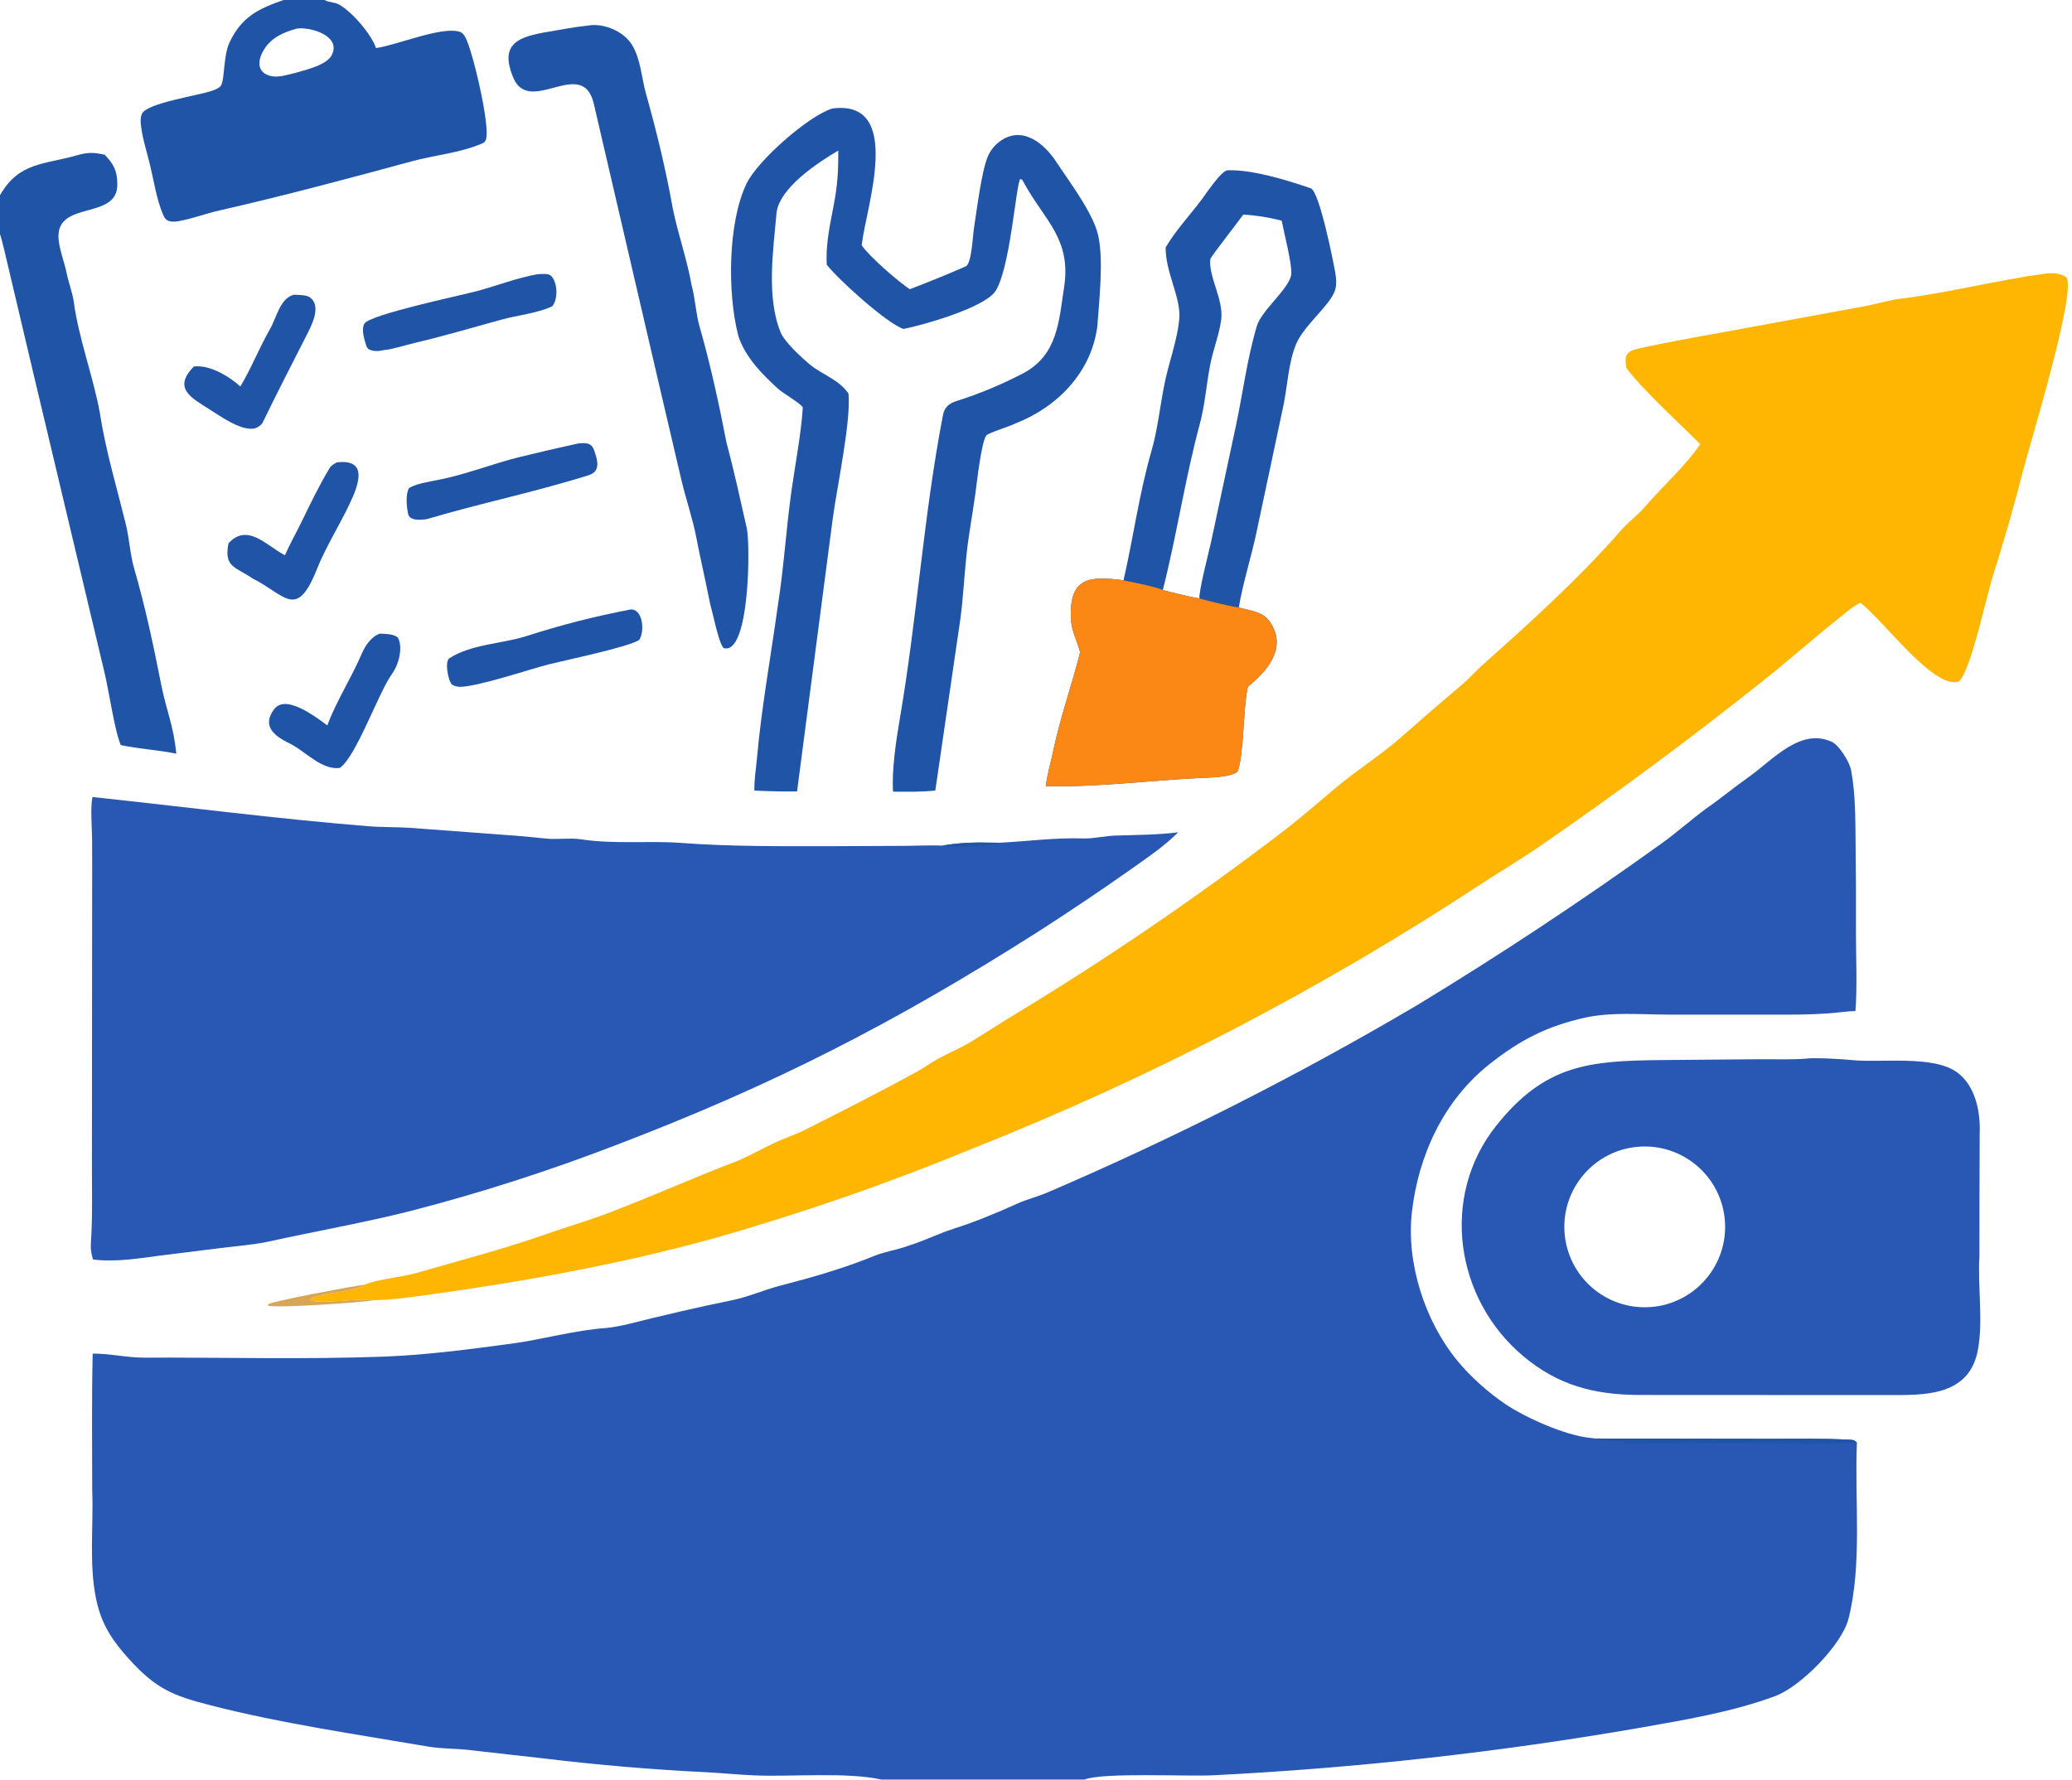
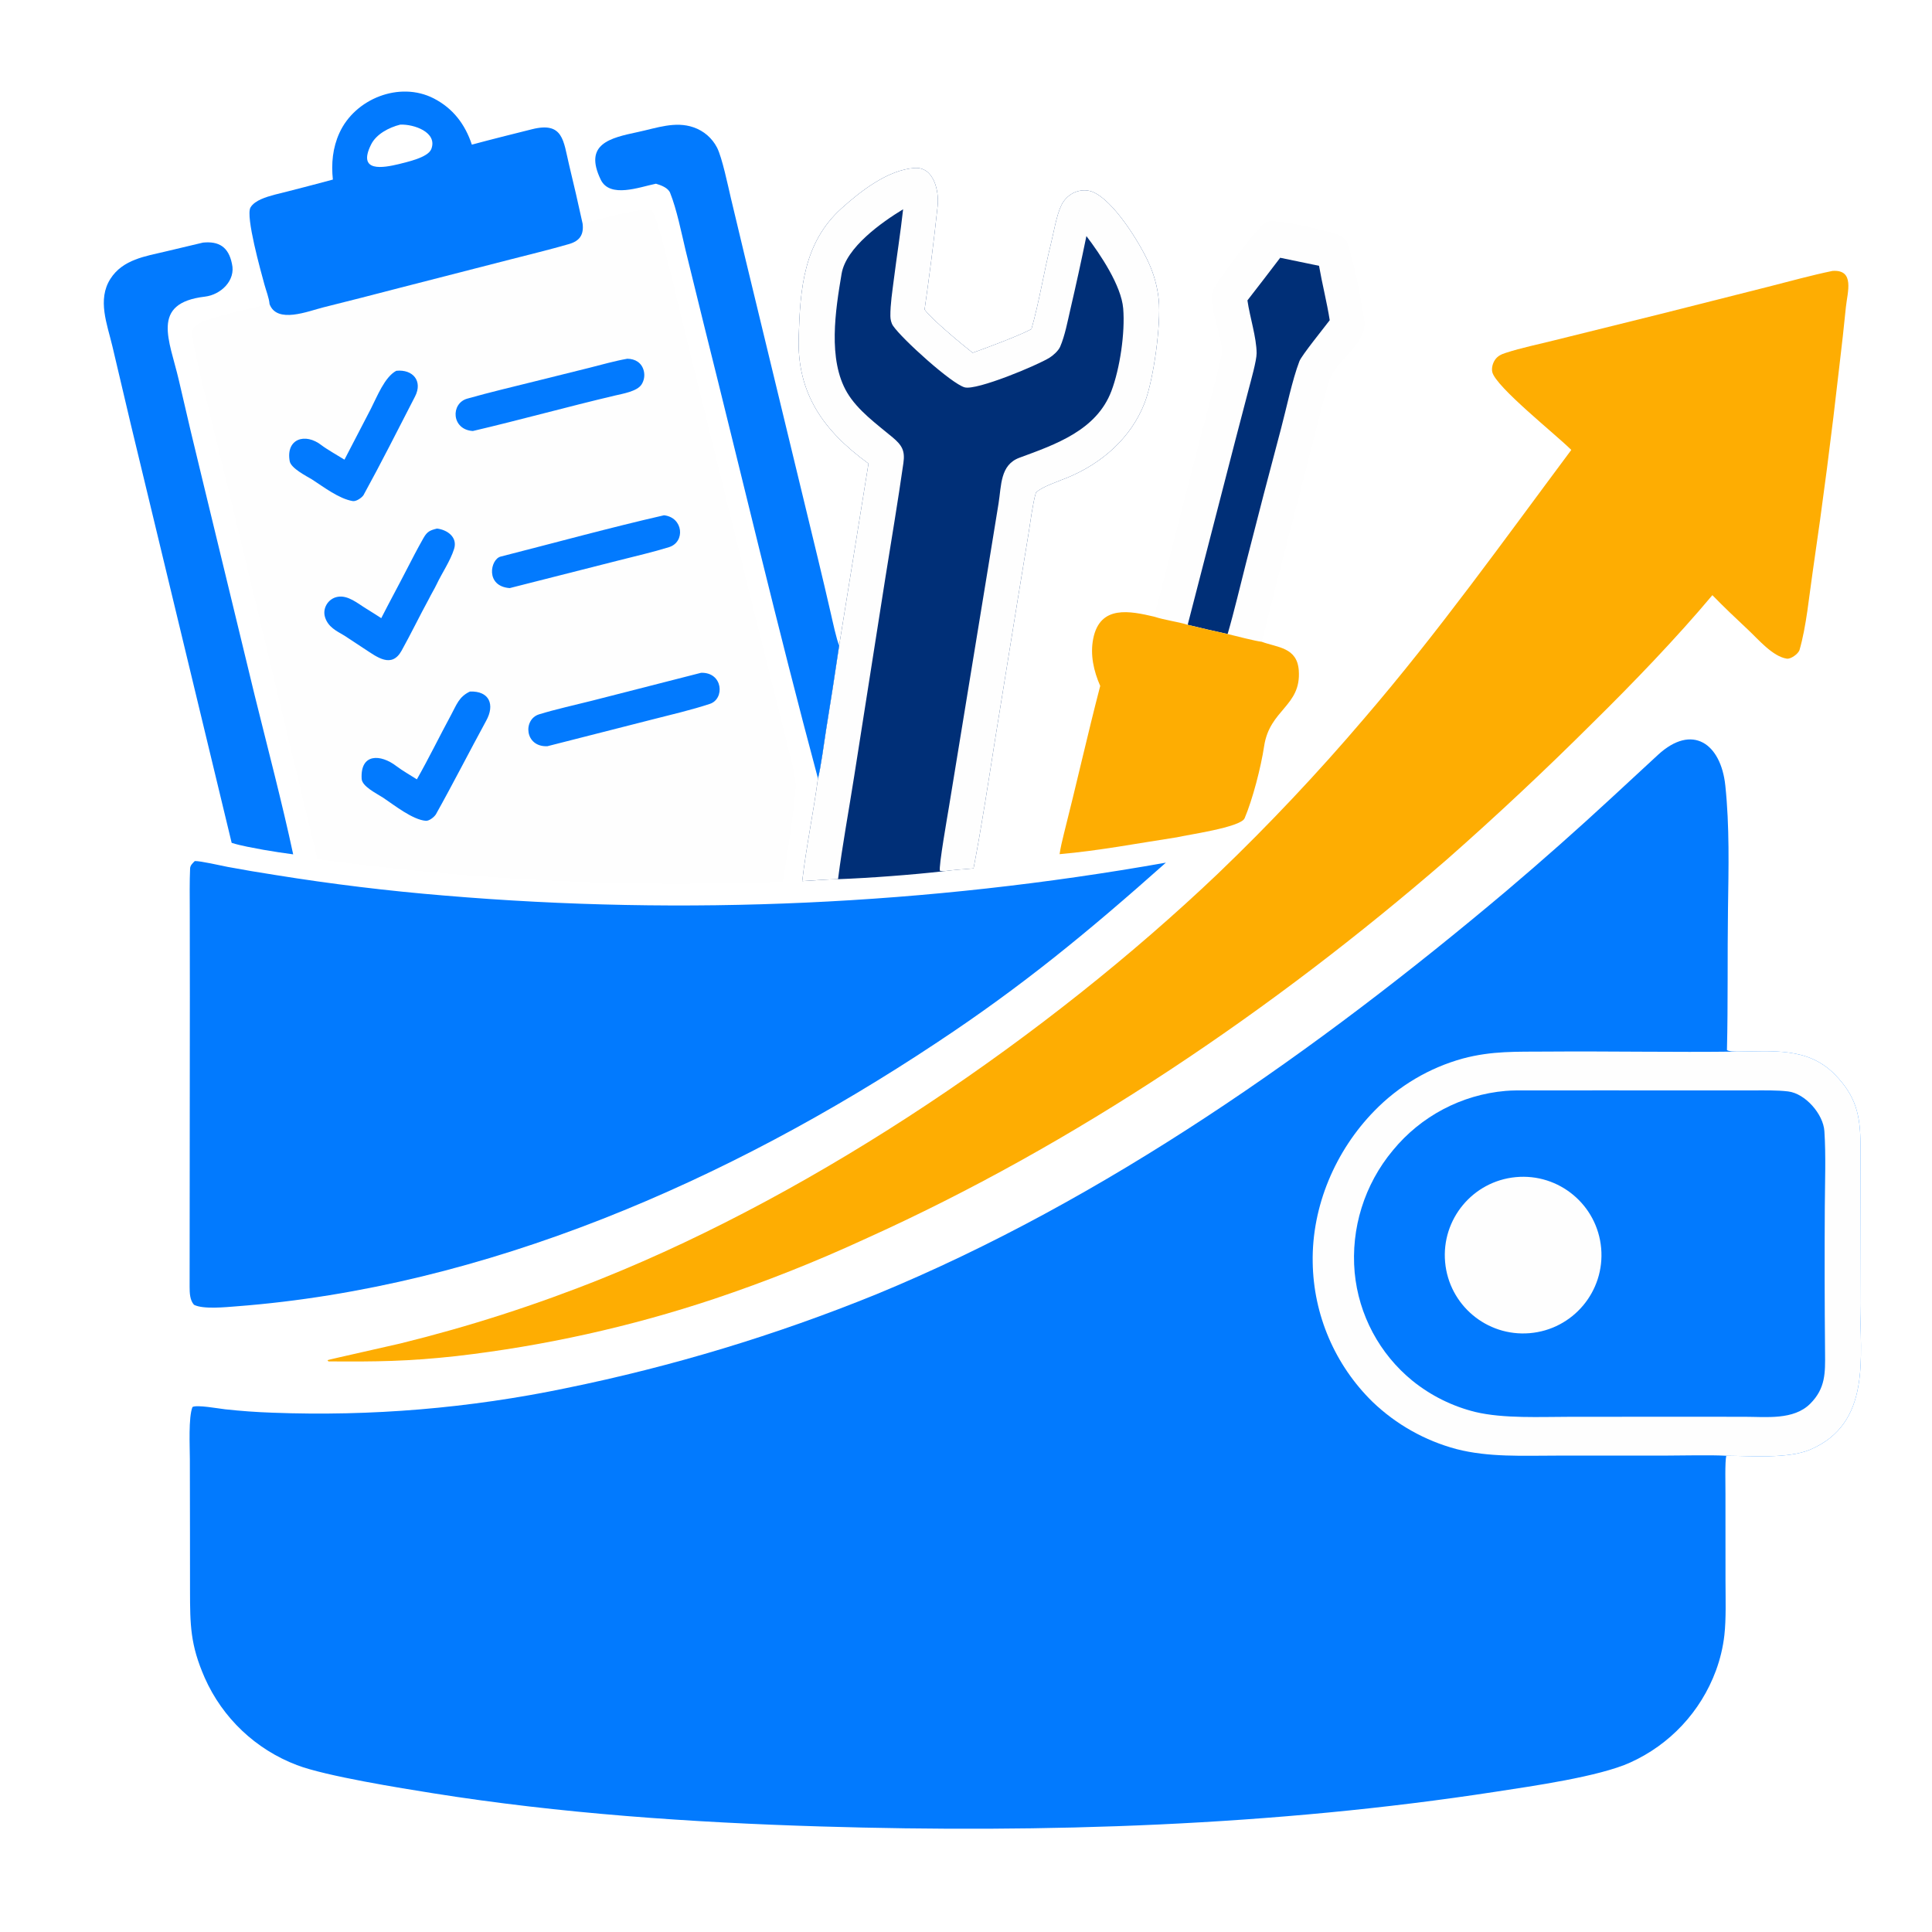
- <svg xmlns="http://www.w3.org/2000/svg" version="1.1" style="display: block;" viewBox="0 0 2048 1759" width="539" height="463" preserveAspectRatio="none">
-   <path transform="translate(0,0)" fill="rgb(40,87,180)" d="M 91.412 787.813 C 182.207 797.467 272.763 809.29 363.813 816.661 C 377.784 817.792 391.71 817.358 405.597 818.288 L 510.492 826.094 C 519.869 826.793 529.378 827.899 538.767 828.759 C 549.245 830.143 563.576 827.947 573.634 829.519 C 606.553 834.662 640.679 830.774 673.074 833.167 C 722.687 836.833 771.015 836.43 820.75 836.405 L 894.505 836.067 C 903.576 836 922.634 835.294 930.862 835.88 C 952.934 832.23 965.127 832.719 987.454 833.017 C 1015.51 831.646 1042.72 827.816 1071.03 828.748 C 1081.15 829.081 1093.73 825.923 1104.07 825.862 C 1125.67 825.172 1142.84 825.277 1164.53 822.689 C 1149.76 837.305 1136.21 846.085 1119.44 858.093 C 1088.68 879.782 1057.45 900.796 1025.77 921.12 C 884.905 1010.68 764.505 1072.56 608.055 1132.13 C 541.973 1157.57 474.49 1179.22 405.937 1196.96 C 360.14 1208.51 311.332 1217.11 265.104 1227.28 C 250.669 1230.45 232.22 1231.77 217.338 1233.7 L 160.489 1240.78 C 137.464 1243.7 115.205 1247.79 91.922 1244.93 C 88.952 1234.74 89.721 1232.02 90.249 1221.57 C 91.402 1198.75 90.914 1175.42 90.858 1152.55 L 91.058 890.467 C 91.169 870.14 91.154 849.813 91.014 829.486 C 90.872 818.237 89.228 797.617 91.412 787.813 z" />
-   <path transform="translate(0,0)" fill="rgb(32,84,167)" d="M 930.862 835.88 C 952.934 832.23 965.127 832.719 987.454 833.017 C 975.89 837.453 943.111 837.358 930.862 835.88 z" />
-   <path transform="translate(0,0)" fill="rgb(254,182,2)" d="M 1607.47 363.576 C 1605.87 353.292 1606.01 347.588 1618.23 344.829 C 1646.73 338.394 1675.44 333.399 1704.17 328.198 L 1843.26 302.622 C 1854.52 300.56 1867.13 296.668 1878.27 295.291 C 1926.57 289.324 1973.69 276.911 2021.92 270.451 C 2028.83 269.526 2036.67 269.943 2042.43 274.017 C 2052.81 287.971 2006.37 438.806 2000.09 463.509 C 1991.57 496.999 1980.64 535.423 1969.95 568.754 C 1963.73 587.805 1947.77 664.082 1936.16 673.615 C 1911.38 682.212 1859.49 610.609 1838.76 595.755 L 1837.67 596.316 C 1829.71 600.531 1823.82 606.133 1816.83 611.677 C 1790.88 632.238 1766.1 654.539 1740.08 674.944 C 1670.11 730.584 1598.26 783.831 1524.67 834.593 C 1503.91 849.112 1483.41 861.019 1462.58 874.675 C 1305.53 977.824 1138.43 1064.79 963.846 1134.24 C 879.672 1169.02 793.575 1198.96 705.976 1223.89 C 612.839 1249.68 514.57 1267.41 418.662 1280.48 C 403.34 1282.57 386.489 1284.88 371.103 1285.11 C 359.793 1282.33 311.219 1290.26 306.177 1284.48 C 314.648 1277.42 349.979 1277.57 360.386 1269.78 C 376.421 1263.61 395.099 1262.91 411.203 1258.35 C 454.523 1245.89 498.242 1234.5 540.787 1219.55 C 560.481 1212.69 580.746 1206.73 600.249 1199.36 C 643.99 1182.83 686.561 1163.51 730.274 1146.93 C 741.769 1141.91 752.716 1135.75 764.033 1130.35 C 774.535 1125.33 785.993 1121.61 796.38 1116.39 C 833.594 1097.69 870.774 1078.78 907.276 1058.75 C 914.095 1055 920.559 1050.08 927.457 1046.35 C 937.507 1040.92 947.972 1036.44 957.916 1030.84 C 972.557 1021.89 986.876 1012.53 1001.59 1003.59 C 1093.92 947.73 1183.13 886.867 1268.83 821.272 C 1286.97 807.343 1303.02 793.093 1320.47 778.504 C 1340.67 761.61 1363.5 747.214 1383.45 729.917 C 1403.95 711.956 1424.44 694.025 1445.31 676.5 C 1451.69 671.144 1457.63 664.194 1463.95 658.553 C 1511.85 615.786 1560.48 572.138 1602.7 523.67 C 1609.46 515.913 1619.2 508.843 1625.69 501.174 C 1642.07 481.815 1666.82 459.795 1680.47 439.031 C 1660.23 418.488 1622.52 384.407 1607.47 363.576 z" />
-   <path transform="translate(0,0)" fill="rgb(40,87,180)" d="M 1785.15 1046.4 C 1793.86 1045.21 1820.43 1046.8 1831 1047.85 C 1859.32 1050.67 1911.25 1042.7 1934.7 1060.15 C 1952.96 1073.73 1957.66 1099.89 1956.76 1120.47 C 1956.47 1161.32 1956.6 1201.09 1956.51 1242.05 C 1954.63 1271.46 1960.49 1306.49 1954.8 1335.28 C 1945.73 1381.13 1899.8 1378.86 1866.17 1378.91 L 1810.73 1378.92 L 1618.93 1378.83 C 1575.34 1378.4 1540.08 1369.32 1505.73 1340.57 C 1438.3 1284.18 1423.13 1182.78 1478.84 1112.76 C 1527.02 1052.2 1570.5 1048.6 1641.37 1047.8 L 1738.01 1046.99 C 1753.73 1046.86 1769.49 1047.61 1785.15 1046.4 z M 1631.49 1291.93 C 1675.46 1288.71 1708.4 1250.3 1704.89 1206.36 C 1701.38 1162.41 1662.76 1129.73 1618.84 1133.52 C 1575.32 1137.29 1543 1175.47 1546.48 1219.01 C 1549.96 1262.55 1587.93 1295.12 1631.49 1291.93 z" />
-   <path transform="translate(0,0)" fill="rgb(32,84,167)" d="M 1152.13 244.659 C 1161.5 228.326 1176.56 212.211 1187.95 196.977 C 1192.3 191.16 1207.22 168.547 1213.39 168.314 C 1237.51 167.403 1272.42 178.099 1295.8 186.223 C 1304.32 190.327 1317.75 257.78 1319.81 269.558 C 1322.17 282.988 1320.27 289.079 1312.13 299.555 C 1302.46 311.993 1286.84 326.248 1280.96 340.482 C 1273.5 358.499 1272.58 381.126 1268.65 400.397 L 1242.3 524.46 C 1237.42 548.416 1228.1 577.434 1224.49 600.477 C 1235.43 603.608 1247.77 604.208 1254.86 614.208 C 1273.46 640.459 1251.62 663.976 1233.44 678.752 C 1228.67 698.852 1229.57 747.63 1223.14 762.784 C 1215.6 768.723 1193.52 768.599 1183.95 769.097 C 1134.36 771.676 1083.37 778.29 1033.74 777.04 C 1034.75 766.788 1038.48 754.304 1040.61 744.042 C 1047.59 710.394 1059.19 677.841 1067.63 644.755 C 1064.69 633.663 1059.12 623.879 1058.53 611.961 C 1056.44 569.819 1077.72 569.261 1110.51 573.583 C 1120.36 530.684 1125.96 487.784 1138.25 445.343 C 1144.09 425.177 1146.46 402.682 1150.51 382.105 C 1154.6 359.298 1164.16 336.361 1165.78 313.046 C 1166.14 291.243 1152.13 269.59 1152.13 244.659 z M 1149.37 583.193 C 1159.94 586.027 1174.86 589.706 1185.5 591.504 C 1185.02 583.097 1194.67 546.482 1196.95 536.11 L 1221.78 419.969 C 1228.62 387.676 1232.73 354.401 1242.24 322.446 C 1246.52 306.942 1274.73 285.14 1276.29 271.166 C 1277.34 261.809 1269 229.344 1266.85 218.165 C 1254.43 214.865 1241.69 212.843 1228.85 212.129 C 1225.46 217.069 1196.56 254.067 1196.33 255.964 C 1194.22 273.437 1209.87 296.513 1207.01 316.392 C 1204.72 332.265 1198.91 345.767 1196.04 361.384 C 1192.42 380.043 1190.97 400.253 1186.02 418.631 C 1171.27 473.414 1163.3 528.196 1149.37 583.193 z" />
-   <path transform="translate(0,0)" fill="rgb(251,135,20)" d="M 1067.63 644.755 C 1064.69 633.663 1059.12 623.879 1058.53 611.961 C 1056.44 569.819 1077.72 569.261 1110.51 573.583 C 1118.16 575.203 1143.09 580.11 1149.37 583.193 C 1159.94 586.027 1174.86 589.706 1185.5 591.504 C 1194.99 594.236 1214.82 599.129 1224.49 600.477 C 1235.43 603.608 1247.77 604.208 1254.86 614.208 C 1273.46 640.459 1251.62 663.976 1233.44 678.752 C 1228.67 698.852 1229.57 747.63 1223.14 762.784 C 1215.6 768.723 1193.52 768.599 1183.95 769.097 C 1134.36 771.676 1083.37 778.29 1033.74 777.04 C 1034.75 766.788 1038.48 754.304 1040.61 744.042 C 1047.59 710.394 1059.19 677.841 1067.63 644.755 z" />
-   <path transform="translate(0,0)" fill="rgb(32,84,167)" d="M 822.68 107.254 C 893.718 97.977 855.881 205.617 851.911 241.054 L 851.76 242.464 C 859.23 253.575 887.505 278.055 899.261 285.882 C 915.104 279.902 938.919 270.22 954.621 263.268 C 960.417 260.702 961.504 232.823 962.658 225.664 C 965.365 208.881 970.145 168.395 976.639 154.114 C 979.101 148.671 982.855 143.911 987.575 140.247 C 1009.62 123.451 1031.6 141.032 1043.82 159.694 C 1056.29 178.737 1080.63 210.501 1085.53 232.973 C 1090.95 257.859 1086.41 296.853 1084.65 322.368 C 1078.86 367.856 1045.12 402.489 1003.77 418.482 C 999.59 420.936 976.825 427.81 974.815 430.538 C 969.83 437.306 965.242 479.565 964.184 487.219 C 961.132 509.312 957.366 528.409 955.171 549.673 C 952.912 571.559 951.981 591.841 949.052 613.2 L 924.475 781.416 C 910.103 782.861 897.125 782.642 882.721 782.499 C 881.237 762.643 885.659 732.088 889.138 711.947 C 906.479 611.546 912.797 509.662 932.159 409.66 C 933.552 402.466 938.673 398.49 945.573 396.334 C 968.592 389.141 990.635 379.801 1012 368.624 C 1045.52 350.494 1046.64 317.063 1051.7 284.483 C 1059.17 236.409 1033.28 218.878 1012.57 181.656 L 1011.86 180.356 C 1009.95 177.187 1011.24 178.044 1008.44 176.949 C 1004.21 182.051 998.398 266.932 983.615 288.173 C 972.404 304.281 912.181 321.448 893.008 325.157 C 876.04 319.312 828.754 276.374 817.162 261.69 C 816.03 237.37 821.4 218.98 825.368 195.377 C 828.09 179.185 828.697 165.175 828.566 148.838 C 808.49 160.556 769.687 186.142 767.495 210.988 C 764.286 247.371 757.364 293.76 771.583 328.525 C 775.557 338.242 792.771 353.937 801.089 360.782 C 813.489 370.682 829.106 375.199 838.638 388.966 C 841.405 415.739 827.139 482.285 823.098 512.628 L 787.829 782.273 C 773.772 782.46 759.712 782.173 745.675 781.412 C 745.307 771.45 747.232 760.231 748.147 749.966 C 752.646 699.498 761.669 650.213 768.686 599.631 C 774.826 561.165 776.914 523.461 782.362 484.795 C 786.071 458.477 791.768 429.434 793.5 402.942 C 793.675 400.262 773.513 388.316 769.634 384.796 C 753.68 370.321 736.329 352.899 729.726 331.796 C 718.938 290.202 719.323 220.3 737.808 181.638 C 748.776 158.7 799.176 114.414 822.68 107.254 z" />
-   <path transform="translate(0,0)" fill="rgb(32,84,167)" d="M 580.701 25.341 C 596.373 22.412 616.343 30.725 624.7 44.386 C 633.318 58.473 634.13 77.064 638.501 92.608 C 649.032 130.059 658.076 167.328 664.909 205.609 C 669.843 230.431 679.026 256.086 683.486 281.341 C 687.164 294.611 687.74 309.816 691.499 322.923 C 702.404 360.949 710.592 398.966 718.116 437.685 C 725.674 465.739 731.727 493.871 738.144 522.186 C 741.691 537.84 741.141 648.049 715.27 640.582 C 710.423 635.962 704.802 606.867 702.05 597.551 C 697.695 575.444 692.378 552.741 688.079 530.483 C 684.691 512.94 678.192 493.793 673.897 476.112 L 651.235 379.252 L 586.924 102.537 C 575.726 54.923 523.384 115.411 507.296 76.678 C 493.077 42.443 513.277 36.221 541.956 31.381 C 554.704 29.23 567.516 26.697 580.701 25.341 z" />
-   <path transform="translate(0,0)" fill="rgb(32,84,167)" d="M 332.964 457.048 C 365.675 453.048 353.181 481.889 345.57 498.021 C 335.834 518.658 321.496 541.723 313.445 562.057 C 293.052 613.563 282.055 587.865 250.135 572.079 C 232.427 559.853 221.288 561.103 225.825 537.016 C 244.254 516.903 262.677 538.497 280.37 548.142 L 281.662 548.84 C 286.36 537.847 292.18 527.89 297.512 516.947 C 306.383 498.743 315.447 479.793 325.921 462.443 C 327.38 460.026 330.503 458.31 332.964 457.048 z" />
-   <path transform="translate(0,0)" fill="rgb(32,84,167)" d="M 290.703 291.32 C 294.476 291.511 302.477 291.573 305.397 293.368 C 318.98 301.722 307.484 322.604 302.82 331.772 C 288.156 360.605 273.952 388.153 259.897 417.113 C 258.54 420.41 253.788 423.313 250.276 423.711 C 237.181 425.193 218.091 411.613 207.514 404.893 C 189.639 393.564 170.099 383.926 191.721 362.228 C 192.572 362.178 193.423 362.136 194.275 362.101 C 208.967 361.54 227.076 372.308 237.538 382.031 C 248.055 364.764 256.59 343.078 266.811 325.39 C 273.404 313.98 276.784 294.503 290.703 291.32 z" />
-   <path transform="translate(0,0)" fill="rgb(32,84,167)" d="M 623.708 602.358 C 636.073 602.526 637.233 625.403 631.634 632.693 C 619.626 639.935 559.586 652.334 542.186 656.743 C 523.223 661.547 471.734 679.037 453.952 678.922 C 450.246 678.377 450.026 678.361 446.727 676.691 C 442.516 671.96 439.611 653.654 444.116 650.709 C 465.591 636.668 496.366 636.409 520.294 628.739 C 555.046 617.599 587.949 609.181 623.708 602.358 z" />
-   <path transform="translate(0,0)" fill="rgb(32,84,167)" d="M 375.571 626.298 C 381.637 626.654 388.256 626.426 393.126 629.987 C 398.871 639.967 393.698 657.569 387.715 665.717 C 374.288 684 352.077 748.049 335.881 759.019 C 319.039 761.296 304 744.972 289.485 736.551 L 288.34 735.894 C 274.219 729.036 257.71 719.719 270.521 701.576 C 272.718 698.403 276.188 696.344 280.026 695.937 C 292.991 694.449 313.502 709.423 323.539 717.048 C 332.188 693.397 347.903 669.077 357.828 645.585 C 361.032 638.002 367.428 628.889 375.571 626.298 z" />
-   <path transform="translate(0,0)" fill="rgb(32,84,167)" d="M 531.256 271.065 C 534.759 270.802 542.172 270.155 544.565 272.502 C 551.425 279.23 551.611 295.805 545.888 302.765 C 529.804 310.022 512.548 311.29 495.534 315.975 C 467.101 323.804 438.655 332.211 409.954 338.939 C 401.661 340.882 387.797 345.356 379.781 345.989 C 374.524 347.225 369.554 347.623 364.59 345.324 C 363.275 344.154 362.613 343.447 362.051 341.731 C 360.232 336.171 356.71 325.088 360.319 319.716 C 366.361 310.725 455.407 292.029 471.544 287.69 C 491.425 282.344 510.975 274.642 531.256 271.065 z" />
-   <path transform="translate(0,0)" fill="rgb(32,84,167)" d="M 572.228 438.183 C 579.389 437.801 584.553 437.371 587.318 445.297 C 590.488 454.382 594.18 465.792 582.039 469.635 C 529.19 486.362 475.433 497.196 422.27 513.038 C 416.804 513.98 404.87 515.223 403.38 507.977 C 401.927 500.911 400.616 488.607 404.379 482.327 C 412.498 477.785 422.871 476.498 431.849 474.583 C 459.454 469.479 486.412 458.424 513.481 451.79 C 532.432 447.145 553.18 442.318 572.228 438.183 z" />
-   <path transform="translate(0,0)" fill="rgb(214,164,81)" fill-opacity="0.988" d="M 371.103 1285.11 C 356.707 1287.41 274.925 1293.26 264.762 1290.54 L 265.093 1289.15 C 270.732 1285.71 348.092 1271.44 360.386 1269.78 C 349.979 1277.57 314.648 1277.42 306.177 1284.48 C 311.219 1290.26 359.793 1282.33 371.103 1285.11 z" />
-   <path transform="translate(0,0)" fill="rgb(40,87,180)" d="M 91.629 1337.93 C 109.265 1337.91 125.765 1341.99 142.03 1341.93 C 221.323 1341.63 301.258 1343.87 380.486 1340.89 C 420.977 1339.37 465.515 1333.52 505.713 1328.1 C 536.77 1323.9 568.054 1314.74 599.805 1312.59 C 605.103 1312.11 615.26 1310.15 620.63 1308.84 C 655.211 1300.17 689.52 1292.1 724.473 1284.99 C 739.131 1282.01 756.237 1274.63 771.217 1270.76 C 803.037 1262.56 833.928 1253.73 864.38 1241.28 C 874.594 1237.1 888.282 1235.13 898.742 1231.02 C 913.332 1226.48 927.791 1219.31 942.242 1214.66 C 964.289 1207.57 984.625 1199.15 1005.7 1189.61 C 1014.8 1185.49 1025.61 1182.83 1034.98 1178.83 C 1160.8 1124.87 1283.05 1062.93 1400.98 993.393 C 1483.15 943.495 1563.37 890.432 1641.44 834.323 C 1656.22 823.865 1672.17 809.715 1686.88 798.888 C 1702.41 788.116 1713.32 778.692 1729.1 767.554 C 1751.96 751.426 1779.55 718.863 1810.66 733.295 C 1818.01 736.704 1828.13 753.278 1829.62 761.156 C 1834.03 784.393 1833.83 808.661 1834.09 832.349 C 1834.45 861.716 1834.57 891.086 1834.45 920.456 C 1834.41 942.776 1835.87 978.241 1833.92 999.374 C 1829.39 999.41 1824.4 999.92 1819.89 1000.44 C 1802.01 1002.52 1784.51 1002.88 1766.53 1002.91 L 1648.12 1002.87 C 1622.05 1002.8 1592.76 1000.19 1567.25 1005.77 C 1529.17 1014.09 1502.13 1028.07 1471.85 1052.17 C 1426.78 1088.04 1401.78 1142.2 1395.5 1198.64 C 1389.93 1248.62 1408.41 1305.69 1440.06 1344.51 C 1453.04 1360.43 1471.36 1376.81 1488.52 1388.25 C 1508.54 1401.62 1547.35 1418.84 1571.29 1421.2 C 1573.31 1421.39 1575.31 1421.66 1577.32 1421.91 L 1747.96 1422.16 C 1774.58 1422.18 1803.17 1421.62 1829.81 1423.18 C 1832.37 1423.33 1833.6 1424.23 1835.42 1425.86 C 1832.92 1482.5 1840.93 1545.48 1827.05 1600.15 C 1820.59 1625.62 1779.88 1667.06 1754.87 1676.38 C 1712.4 1692.21 1665.79 1699.86 1621.27 1707.75 C 1481.57 1731.99 1340.53 1747.69 1198.92 1754.75 C 1172.37 1756.08 1090.49 1751.68 1071.82 1759 L 871.23 1759 C 837.591 1751.37 781.966 1756.35 746.663 1754.88 C 730.628 1754.22 715.288 1752.7 699.486 1751.81 C 645.591 1749.2 591.806 1744.66 538.238 1738.18 C 513.734 1735.44 489.214 1732.61 464.72 1729.89 C 451.208 1728.17 436.717 1728.69 423.311 1726.4 C 351.436 1714.09 278.612 1703.66 207.975 1685.55 C 170.921 1676.06 154.35 1669.33 127.9 1640.28 C 111.6 1622.37 100.543 1606.25 95.281 1581.8 C 87.64 1546.3 92.591 1509.21 91.142 1473.15 C 91.138 1428.63 90.528 1382.2 91.629 1337.93 z" />
-   <path transform="translate(0,0)" fill="rgb(32,84,167)" d="M 1577.32 1421.91 L 1747.96 1422.16 C 1774.58 1422.18 1803.17 1421.62 1829.81 1423.18 C 1832.37 1423.33 1833.6 1424.23 1835.42 1425.86 C 1809.15 1427.99 1761.86 1426.53 1734.46 1426.51 L 1646.57 1426.44 C 1640.59 1426.44 1607.02 1427.33 1604.43 1425.48 C 1606.28 1424.59 1672.08 1424.9 1678.73 1424.88 C 1657.14 1423.32 1592.21 1427.08 1577.32 1421.91 z" />
-   <path transform="translate(0,0)" fill="rgb(32,84,167)" d="M 280.353 0 L 320.863 0 C 323.842 2.205 330.993 2.08 335.274 4.548 C 348.345 12.084 366.949 33.662 371.675 47.53 C 393.226 44.336 434.742 26.529 453.364 31.117 C 457.005 32.014 458.472 34.151 460.179 37.312 C 467.199 50.312 484.833 124.981 480.319 137.935 C 479.485 140.33 478.529 140.953 476.291 141.911 C 454.437 151.273 429.669 153.277 406.869 159.474 C 343.693 176.646 280.565 193.541 216.704 208.075 C 203.41 211.101 190.178 216.131 176.846 218.558 C 173.538 219.16 169.535 219.537 166.348 218.218 C 163.522 217.047 162.225 214.611 161.065 211.875 C 154.752 196.976 152.042 178.555 148.228 162.754 C 145.224 150.312 140.983 137.491 139.411 124.778 C 138.935 120.928 138.623 115.97 140.345 112.367 C 145.446 101.696 196.878 94.344 210.074 89.559 C 212.83 88.559 216.863 87.045 218.528 84.429 C 222.042 78.906 220.774 54.709 226.898 41.839 C 238.927 16.557 255.406 8.659 280.353 0 z M 291.776 72.095 C 302.472 68.982 323.164 64.293 328.071 54.205 C 337.298 35.239 306.642 26.392 293.552 28.239 C 280.302 31.806 268.34 37.025 260.816 49.178 C 256.047 56.882 253.115 68.499 263.135 73.522 C 272.3 78.116 282.438 74.231 291.776 72.095 z" />
-   <path transform="translate(0,0)" fill="rgb(32,84,167)" d="M 0 192.965 C 18.739 160.121 43.42 162.869 76.161 153.467 C 86.782 150.417 92.82 150.556 103.538 152.975 C 112.477 162.327 115.946 168.92 115.96 182.444 C 115.995 217.006 58.962 198.748 57.796 232.372 C 57.401 243.775 63.607 258.53 65.864 269.916 C 67.619 278.957 71.719 289.39 72.938 298.385 C 77.914 335.128 91.953 371.55 98.586 407.544 C 104.325 445.003 115.211 481.076 124.29 517.813 C 127.754 531.832 128.661 548.401 132.521 561.625 C 143.769 600.158 151.68 638.108 159.46 677.3 C 164.401 702.189 171.851 718.068 174.197 744.972 C 156.939 741.399 138.289 740.354 119.448 736.521 C 113.366 723.062 107.619 682.29 103.171 664.28 L 33.577 371.511 L 8.565 265.559 C 7.221 260.045 1.495 234.577 0 231.634 L 0 192.965 z" />
+ <svg xmlns="http://www.w3.org/2000/svg" width="1254" height="1254" viewBox="0 0 1254 1254">
+   <path fill="#027afe" d="M1120.48 944.881c-.96 3.711-.5 19.762-.54 24.655l.03 56.804c.02 10.81.46 24.52-.73 34.98-.9 7.9-2.76 15.67-5.53 23.13a105.57 105.57 0 0 1-55.54 59.53c-20.22 9.22-63.972 15.37-87.122 18.94-144.423 22.25-292.618 27-438.564 22.57-83.716-2.54-168.986-8.39-251.712-21.59-20.167-3.22-69.492-11.1-88.07-18.24a106.93 106.93 0 0 1-59.819-56.66c-9.404-21.49-9.511-34.18-9.55-56.81l-.028-37.76-.077-47.434c-.016-8.336-.981-26.86 1.679-33.715 2.517-1.682 17.215 1.009 21.184 1.447a412 412 0 0 0 30.878 2.21 786.3 786.3 0 0 0 190.48-15.946 1138 1138 0 0 0 201.248-60.87c148.381-61.066 286.821-158.785 409.15-261.94a2088 2088 0 0 0 68.283-60.482c9.9-9.099 20.23-18.748 30.03-27.765 22.31-20.546 40.81-7.232 43.68 19.84 2.81 26.629 2.12 53.56 1.74 80.359-.43 30.415.06 61.099-.67 91.459 1.68 1.008 4.47.871 6.56.964 23.17-.147 45.94-2.991 63.41 14.793 13.87 14.117 16.61 26.713 16.7 45.495l-.21 103.443c0 34.474 7.39 77.45-32.22 94.534-14.32 6.176-38.88 4.147-54.67 4.059" />
+   <path fill="#fefefe" d="M1127.47 682.557c23.17-.147 45.94-2.991 63.41 14.793 13.87 14.117 16.61 26.713 16.7 45.495l-.21 103.443c0 34.474 7.39 77.45-32.22 94.534-14.32 6.176-38.88 4.147-54.67 4.059-10.83-.597-26.93-.12-38.16-.114l-72.32.029c-21.535.002-43.787 1.161-64.675-4.242a125.3 125.3 0 0 1-54.418-30.63 129.32 129.32 0 0 1-38.874-90.659c-.634-36.373 14.725-72.395 40.081-98.277a127.23 127.23 0 0 1 57.407-33.942c18.989-5.061 34.921-4.344 54.109-4.496 41.22-.327 82.63.537 123.84.007" />
+   <path fill="#027afe" d="M977.181 708.075c1.666-.179 4.97-.301 6.671-.305 38.658-.096 77.398.011 116.048-.003l38-.015c7.37.004 15.4-.205 22.7.659 11.13 1.321 22.82 14.685 23.55 25.762 1.04 15.93.36 32.876.27 49.01-.18 31.651-.13 63.302.17 94.952.11 12.927.36 22.942-9.6 32.938-10.78 10.824-28.64 8.512-42.78 8.517l-43.38-.023-69.64.032c-19.243.008-43.23 1.244-61.545-3.117a105 105 0 0 1-40.852-20.255 103.11 103.11 0 0 1-37.521-70.263 108.6 108.6 0 0 1 24.827-79.344 106.46 106.46 0 0 1 73.082-38.545" />
+   <path fill="#fefefe" d="M983.812 764.041c28.068-2.666 52.938 18.014 55.448 46.094 2.5 28.08-18.32 52.837-46.409 55.184-27.87 2.328-52.387-18.29-54.873-46.145s17.993-52.489 45.834-55.133" />
+   <path fill="#fefefe" d="M216.055 116.556c-1.099-10.412-.141-20.646 4.241-30.242 10.093-22.27 39.058-33.801 61.192-22.46 12.542 6.428 20.402 16.808 24.777 30.027 12.961-3.492 26.075-6.746 39.064-10.004 20.286-5.089 20.33 7.542 24 22.899a1723 1723 0 0 1 8.819 38.35c9.915-2.21 37.743-10.999 45.065-8.464 3.883 3.758 17.882 64.756 20.025 73.351l41.544 167.997 22.741 91.322c2.032 8.336 9.546 35 8.992 41.561-1.487 17.623-5.465 44.093-8.397 61.479-25.262.632-51.481 1.398-76.731 1.229a1769 1769 0 0 1-225.339-15.956l-53.51-222.26-16.631-67.976c-3.369-13.813-7.051-27.716-9.749-41.677-.597-3.091-2.069-10.46-.525-13.151 3.278-5.713 41.378-13.247 49.324-15.22-.321-3.967-2.256-8.741-3.312-12.637-2.28-8.418-12.329-44.157-9.083-50.001 1.392-2.505 4.355-4.293 6.893-5.417 5.423-2.402 11.666-3.6 17.4-5.093q14.625-3.736 29.2-7.657m42.743-10.026c5.289-1.379 18.993-4.222 21.144-9.78 4.197-10.843-11.165-16.246-20.172-15.855-7.301 1.828-15.527 6.121-18.901 12.888-9.16 18.371 8.021 15.099 17.929 12.747" />
+   <path fill="#027afe" d="M216.055 116.556c-1.099-10.412-.141-20.646 4.241-30.242 10.093-22.27 39.058-33.801 61.192-22.46 12.542 6.428 20.402 16.808 24.777 30.027 12.961-3.492 26.075-6.746 39.064-10.004 20.286-5.089 20.33 7.542 24 22.899a1723 1723 0 0 1 8.819 38.35c.878 7.198-1.862 11.28-8.854 13.293-12.67 3.649-25.517 6.774-38.296 10.047l-72.463 18.604a4265 4265 0 0 1-48.664 12.428c-9.841 2.457-30.124 10.839-34.914-2.137-.321-3.967-2.256-8.741-3.312-12.637-2.28-8.418-12.329-44.157-9.083-50.001 1.392-2.505 4.355-4.293 6.893-5.417 5.423-2.402 11.666-3.6 17.4-5.093q14.625-3.736 29.2-7.657m42.743-10.026c5.289-1.379 18.993-4.222 21.144-9.78 4.197-10.843-11.165-16.246-20.172-15.855-7.301 1.828-15.527 6.121-18.901 12.888-9.16 18.371 8.021 15.099 17.929 12.747" />
+   <path fill="#027afe" d="M283.654 343.07c6.688.815 13.492 5.601 11.069 13.268-2.483 7.852-7.798 15.491-11.334 22.946-1.496 3.155-3.462 6.283-5.001 9.435-6.062 11.09-11.605 22.579-17.735 33.618-6.448 11.611-15.841 4.181-23.765-.978-4.458-2.902-8.893-5.845-13.301-8.761-5.404-3.171-10.647-5.649-12.623-12.013-1.777-5.759 1.98-11.903 7.853-13.14 6.986-1.471 13.446 4.332 19.035 7.698 3.198 1.926 6.421 4.063 9.614 6.079 5.305-10.445 10.991-20.822 16.348-31.263 3.542-6.903 7.238-14.027 11.073-20.77 2.399-4.219 4.202-4.987 8.767-6.119" />
+   <path fill="#027afe" d="M257.215 240.673c10.785-1.125 17.334 6.675 12.16 16.699-11.042 21.396-21.884 42.999-33.481 64.084-1.289 1.809-4.8 4.14-6.943 3.777-9.041-1.53-18.71-9.078-26.584-14.129-3.58-2.159-13.5-7.146-14.327-11.754-2.596-14.456 9.947-18.78 20.719-10.317 2.866 2.252 11.072 7.005 14.821 9.318l17.133-33.013c4-7.797 8.936-20.674 16.502-24.665" />
+   <path fill="#027afe" d="M455.082 436.683c14.214-.39 15.465 16.924 5.69 20.172-11.726 3.897-25.537 7.117-37.618 10.197l-67.882 17.297c-14.725.623-15.965-17.424-5.365-20.694 10.58-3.264 23.094-6.008 34.022-8.769z" />
+   <path fill="#027afe" d="M305.017 448.859c12.684-.497 16.314 8.567 10.546 18.95-11.001 20.186-21.446 40.757-32.673 60.805-1.115 1.737-4.308 4.299-6.476 4.142-8.555-.62-20.634-10.253-27.698-14.963-4.654-2.996-13.684-7.359-13.974-12.269-.982-16.592 12.195-16.24 22.642-8.195 3.629 2.794 9.991 6.438 13.191 8.521 7.783-13.701 14.705-27.982 22.212-41.839 3.603-6.651 5.116-11.811 12.23-15.152" />
+   <path fill="#027afe" d="M407.178 232.847c5.158.053 9.358 2.625 10.664 7.782a11.34 11.34 0 0 1-1.469 8.988c-2.919 4.433-12.258 5.95-17.236 7.124-30.815 7.267-61.406 15.8-92.222 23.011-13.93-.851-14.548-17.908-3.666-20.999 14.698-4.176 29.896-7.718 44.75-11.441l34.503-8.581c7.853-1.982 16.848-4.543 24.676-5.884" />
+   <path fill="#027afe" d="M430.987 334.447c12.536 1.396 13.98 17.36 3.225 20.702-10.447 3.246-21.601 5.781-32.252 8.501l-71.115 18.061c-16-1.164-12.633-18.73-5.894-20.444 34.636-8.808 71.311-18.899 106.036-26.82" />
+   <path fill="#027afe" d="M126.427 558.887c3.843-.105 16.684 2.902 21.313 3.787a999 999 0 0 0 30.888 5.246 1419 1419 0 0 0 109.926 13.369 1808.4 1808.4 0 0 0 468.197-21.369c-49.868 44.36-93.019 80.078-149.514 117.345-133.899 88.817-291.833 158.31-454.033 170.653-6.79.516-21.396 2.04-27.303-1.028-2.714-3.103-2.802-7.666-2.827-11.663l.153-188.244-.054-56.201c-.021-8.826-.177-18.236.214-27.067.092-2.089 1.57-3.335 3.04-4.828" />
+   <path fill="#fead02" d="M1189.4 175.848c14.65-1.053 9.72 13.793 8.72 23.38a1802 1802 0 0 1-4.21 38.086 4020 4020 0 0 1-17.3 133.488c-2.36 15.818-4.13 35.794-8.64 51.226-.95 2.483-5.65 5.892-8.24 5.487-9.19-1.435-18.55-12.609-25.11-18.748-7.9-7.387-15.83-14.913-23.17-22.465-23.02 27.494-51.85 57.431-77.56 82.733a2116 2116 0 0 1-94.893 88.942C826.414 655.485 697.719 742.82 561.735 804.065a971 971 0 0 1-98.166 38.991 829.3 829.3 0 0 1-167.492 37.152c-31.143 3.428-51.902 3.677-82.904 3.43l-.617-.803c.341-.287 43.136-9.79 47.31-10.83a979 979 0 0 0 130.792-42.129c141.409-56.788 289.431-157.759 399.781-262.753a1373 1373 0 0 0 94.805-100.567c48.157-55.993 90.543-115.394 134.626-174.52-9.75-9.796-49.137-41.013-51.285-50.583-.585-2.611.342-5.895 1.874-8.041 1.726-2.419 4.014-3.45 6.775-4.35 10.387-3.382 21.487-5.605 32.096-8.287l68.61-17.014 69.8-17.643c13.54-3.451 28.11-7.483 41.66-10.27" />
+   <path fill="#002f77" d="m563.687 300.992-.375-.39c-28.682-20.97-46.178-45.154-44.898-81.993.966-31.163 3.11-61.09 27.783-83.365 12.317-11.121 30.167-25.07 47.516-26.213 12.412-.818 15.907 14.959 14.877 24.659-2.382 22.412-5.266 44.874-8.468 67.206 4.227 6.065 24.675 22.993 31.203 28.093 8.444-2.987 30.613-11.262 38.161-15.398 4.982-17.417 8.103-37.219 12.528-54.922 1.813-7.252 3.704-19.024 6.893-25.482a17.54 17.54 0 0 1 7.544-7.834c3.809-1.986 8.562-2.446 12.48-.924 13.871 5.389 31.042 33.657 36.646 46.138a76.3 76.3 0 0 1 6.518 23.869c1.583 15.96-3.284 51.713-9.039 66.766-8.776 22.954-27.843 39.56-50.208 48.797-5.234 2.162-17.17 6.099-20.502 9.862-1.98 6.653-3.633 19.433-4.812 26.8l-7.009 42.747-14.607 90.329c-4.355 27.453-8.751 56.683-14.022 83.923-6.533.513-12.861.974-19.366 1.817-20.087 2.305-48.358 4.443-68.593 5.173-6.997.078-16.099.857-23.241 1.261 2.463-21.398 7.32-44.765 10.214-66.645 1.782-6.565 4.06-23.876 5.204-31.119a3704 3704 0 0 0 8.57-55.248z" />
+   <path fill="#fefefe" d="m563.687 300.992-.375-.39c-28.682-20.97-46.178-45.154-44.898-81.993.966-31.163 3.11-61.09 27.783-83.365 12.317-11.121 30.167-25.07 47.516-26.213 12.412-.818 15.907 14.959 14.877 24.659-2.382 22.412-5.266 44.874-8.468 67.206 4.227 6.065 24.675 22.993 31.203 28.093 8.444-2.987 30.613-11.262 38.161-15.398 4.982-17.417 8.103-37.219 12.528-54.922 1.813-7.252 3.704-19.024 6.893-25.482a17.54 17.54 0 0 1 7.544-7.834c3.809-1.986 8.562-2.446 12.48-.924 13.871 5.389 31.042 33.657 36.646 46.138a76.3 76.3 0 0 1 6.518 23.869c1.583 15.96-3.284 51.713-9.039 66.766-8.776 22.954-27.843 39.56-50.208 48.797-5.234 2.162-17.17 6.099-20.502 9.862-1.98 6.653-3.633 19.433-4.812 26.8l-7.009 42.747-14.607 90.329c-4.355 27.453-8.751 56.683-14.022 83.923-6.533.513-12.861.974-19.366 1.817l-2.446-.246c-1.027-2.106 5.138-37.083 5.854-41.484l25.307-154.675 6.863-42.189c1.921-11.797.984-25.155 13.615-29.8 23.463-8.629 49.987-17.779 59.657-43.276 5.549-14.694 8.95-37.839 7.652-53.582-1.225-14.867-14.841-35.13-23.883-47a1814 1814 0 0 1-10.398 47.533c-1.773 7.665-3.516 17.04-6.621 24.251-1.165 2.705-4.587 5.723-6.87 7.143-8.133 5.061-47.306 21.372-55.105 19.271-8.474-2.285-40.611-31.334-46.477-39.926-1.219-1.786-1.743-4.217-1.761-6.316-.068-7.575 1.257-15.968 2.205-23.489 1.93-15.307 4.367-30.523 6.06-45.86-13.862 8.428-37.043 24.744-39.932 41.878-3.955 23.46-9.13 55.701 3.635 77.185 6.91 11.629 19.374 20.536 29.541 29.035 6.01 5.055 8.085 8.62 6.952 16.551-3.539 24.767-7.704 49.469-11.658 74.178l-20.304 129.213c-3.416 21.831-7.698 45.016-10.479 66.778-6.997.078-16.099.857-23.241 1.261 2.463-21.398 7.32-44.765 10.214-66.645 1.782-6.565 4.06-23.876 5.204-31.119a3704 3704 0 0 0 8.57-55.248z" />
+   <path fill="#fefefe" d="m749.158 400.257 29.059-112.607 9.636-36.623c1.755-6.681 3.543-12.996 5.006-20.201 2.053-10.113-9.531-33.322-5.63-41.991 3.545-7.877 26.523-37.916 33.701-44.18 4.682-4.086 37.147 5.023 44.033 6.404 2.558.711 8.266 3.128 9.209 5.868 5.509 15.997 8.493 33.937 11.285 50.615 2.599 15.517-18.659 26.503-22.478 38.975-5.322 17.378-9.559 35.66-14.074 53.348l-19.561 75.602c-3.454 13.422-6.802 27.812-10.474 41.061-3.354-.247-18.216-4.08-22.05-5.005a991 991 0 0 1-25.931-5.986c-6.442-2.049-14.46-2.905-21.731-5.28" />
+   <path fill="#002f77" d="m830.933 167.305 25.211 5.23c2.029 11.693 5.149 23.869 6.941 35.3-3.779 5.041-18.204 22.792-19.683 26.638-4.648 12.092-8.46 30.726-11.918 43.693a7968 7968 0 0 0-22.619 86.84c-3.866 15.055-7.725 31.727-12.045 46.517a991 991 0 0 1-25.931-5.986l31.078-120.341 8.538-32.657c1.353-5.174 5.149-18.578 5.126-23.268-.049-10.273-4.417-23.439-5.965-34.298a2980 2980 0 0 0 21.267-27.668" />
+   <path fill="#fead02" d="M714.112 445.206c-4.254-9.709-6.637-20.268-4.512-30.774 4.448-21.99 23.949-17.806 39.558-14.175 7.271 2.375 15.289 3.231 21.731 5.28a991 991 0 0 0 25.931 5.986c3.834.925 18.696 4.758 22.05 5.005 10.28 3.815 23.073 3.558 24.131 18.687 1.625 23.243-18.9 25.122-22.499 49.125-2.058 13.723-7.502 34.656-12.664 46.77-2.524 5.924-37.599 10.8-43.946 12.352-25.02 3.821-51.022 8.788-76.16 10.947.634-4.196 1.711-8.896 2.761-13.029 8.117-31.929 15.337-64.318 23.619-96.174" />
+   <path fill="#027afe" d="M131.759 157.462c10.374-1.025 16.572 2.838 18.78 13.685 2.627 10.903-7.234 20.179-17.534 21.393-35.695 4.207-22.933 28.312-16.981 54a4460 4460 0 0 0 15.706 66.238l33.561 138.516c8.154 33.021 17.942 70.211 25.004 103.242a497 497 0 0 1-19.376-2.966c-6.53-1.253-14.309-2.518-20.553-4.501L84.812 275.063l-11.85-50.262c-3.4-14.373-9.934-30.292-1.295-43.821 8.047-12.601 22.634-14.611 35.945-17.784z" />
+   <path fill="#027afe" d="M425.763 119.241c-10.645 2.154-29.919 9.654-35.85-2.642-11.186-23.188 5.973-27.044 24.182-30.921 12.101-2.577 24.195-7.194 36.119-3.016a26.97 26.97 0 0 1 15.201 13.158c3.3 6.429 7.166 25.071 8.957 32.674l9.691 40.522 46.815 193.541a3016 3016 0 0 1 8.496 36.11c.973 4.188 3.705 17.007 5.31 20.232a3704 3704 0 0 1-8.57 55.248c-1.144 7.243-3.422 24.554-5.204 31.119-26.022-96.86-49.616-197.134-74.049-294.586l-11.862-48.215c-2.696-11.253-5.701-26.451-10.034-37.274-1.337-3.34-5.958-4.985-9.202-5.95" />
</svg>
